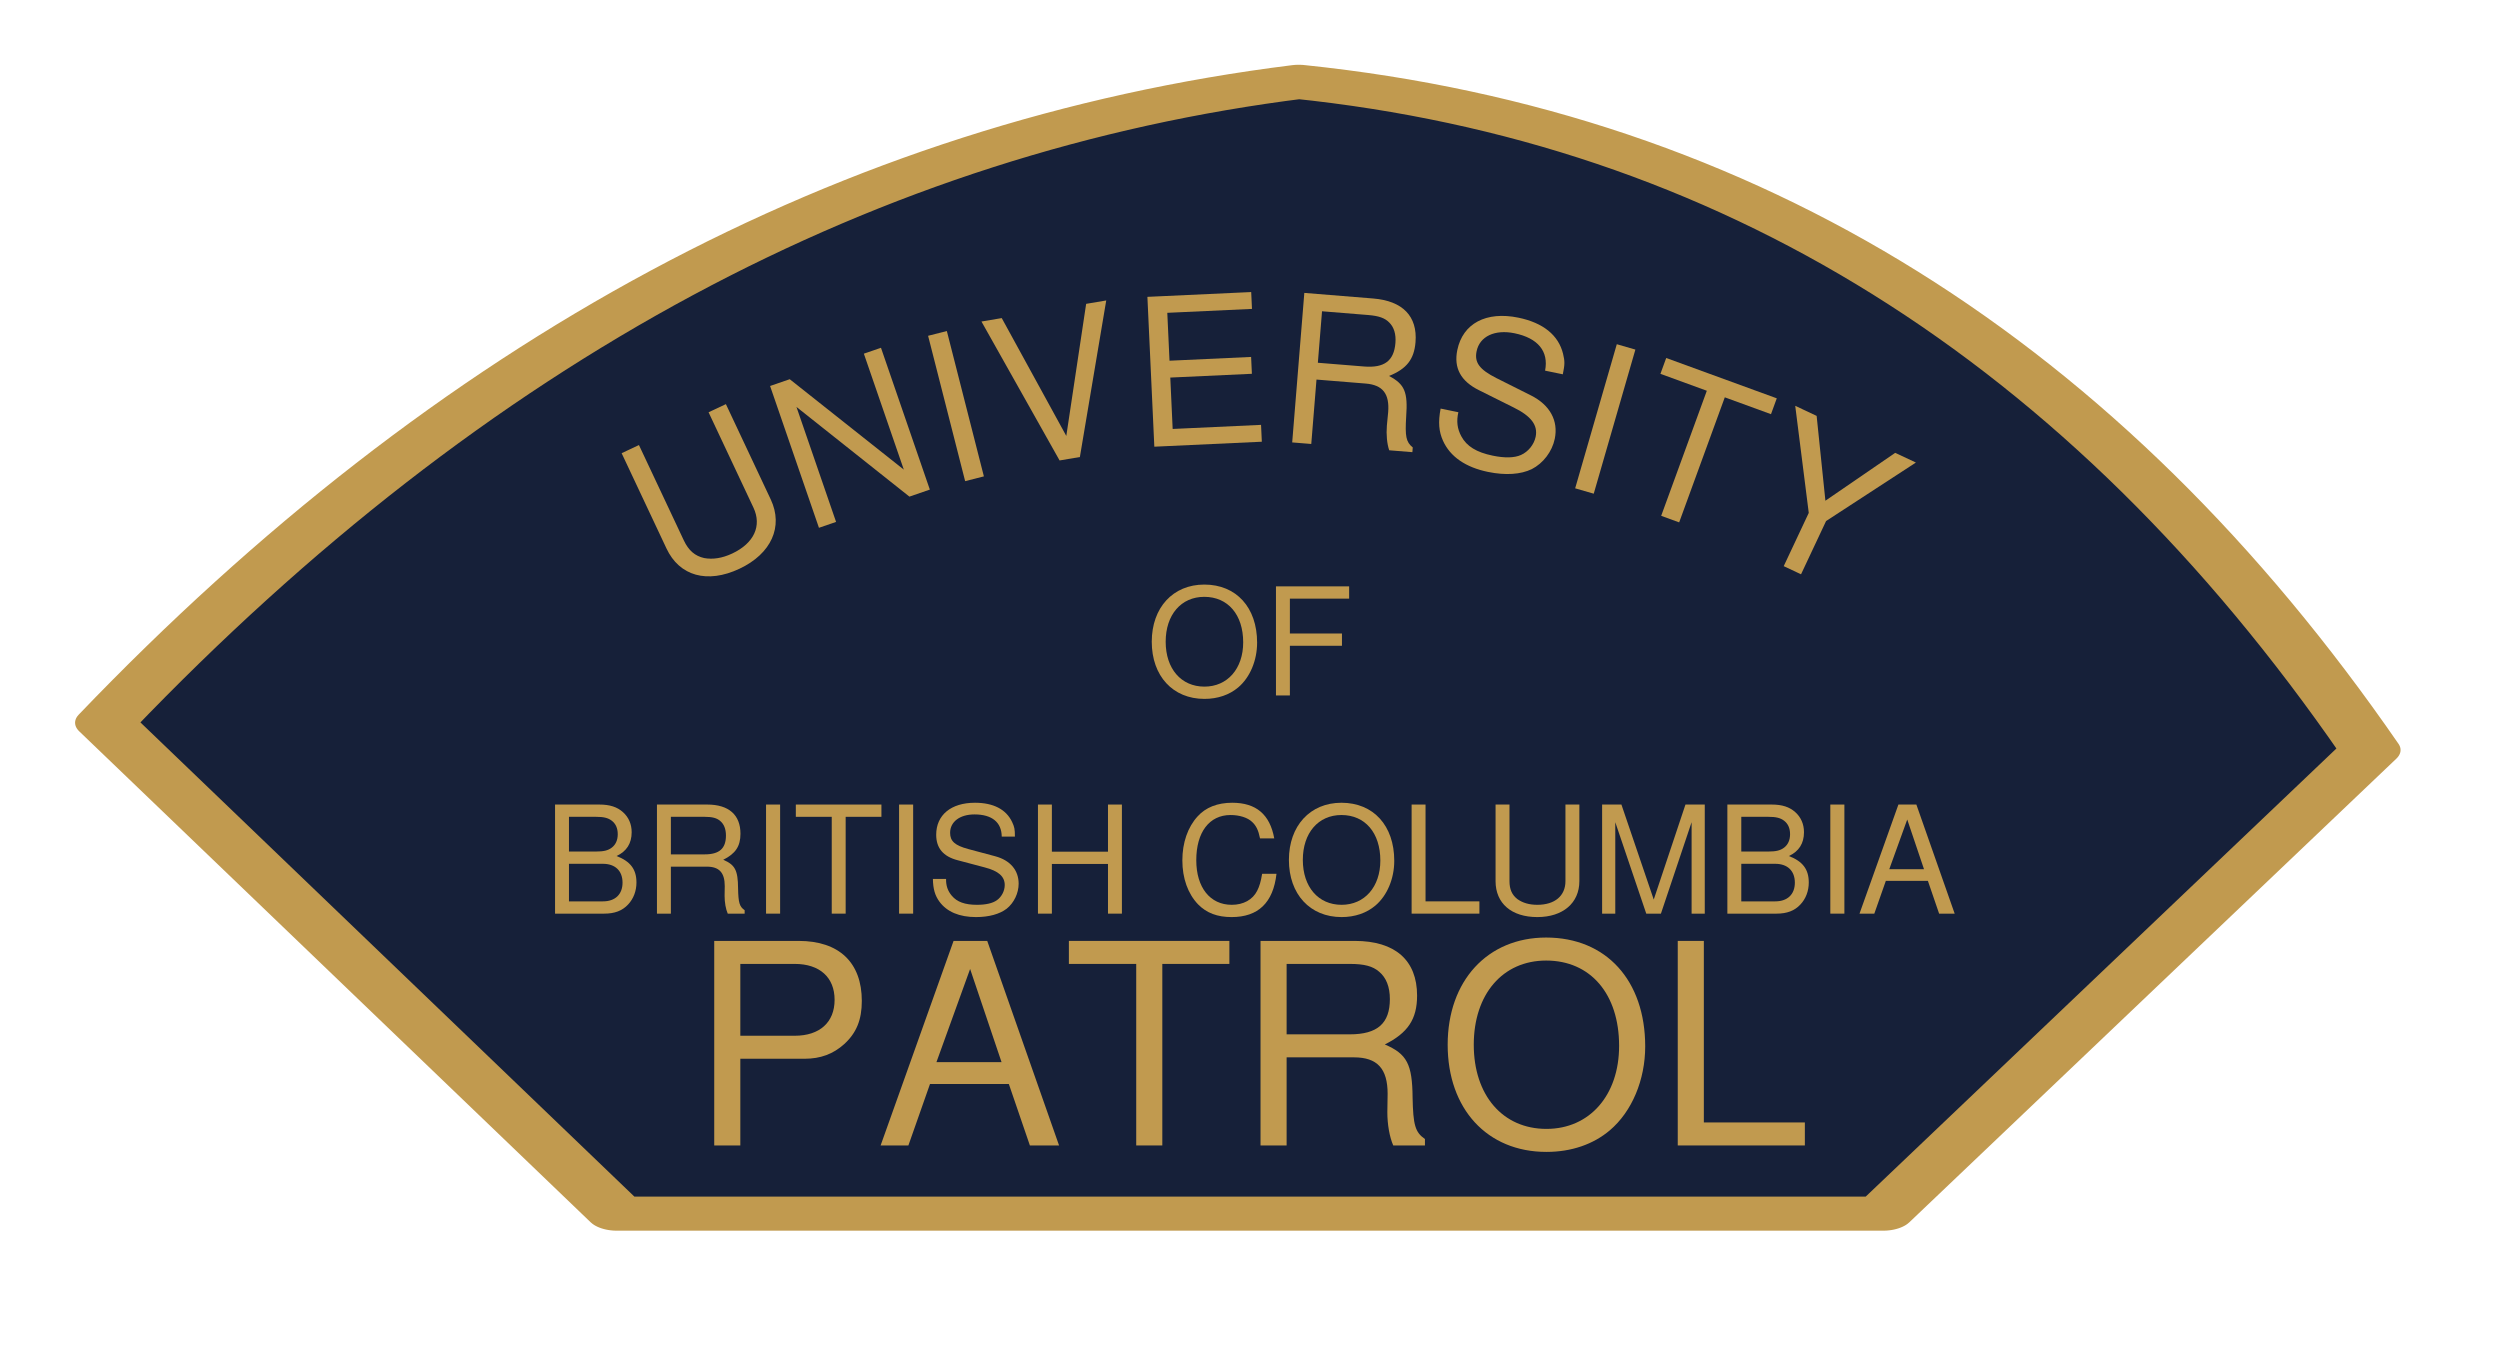
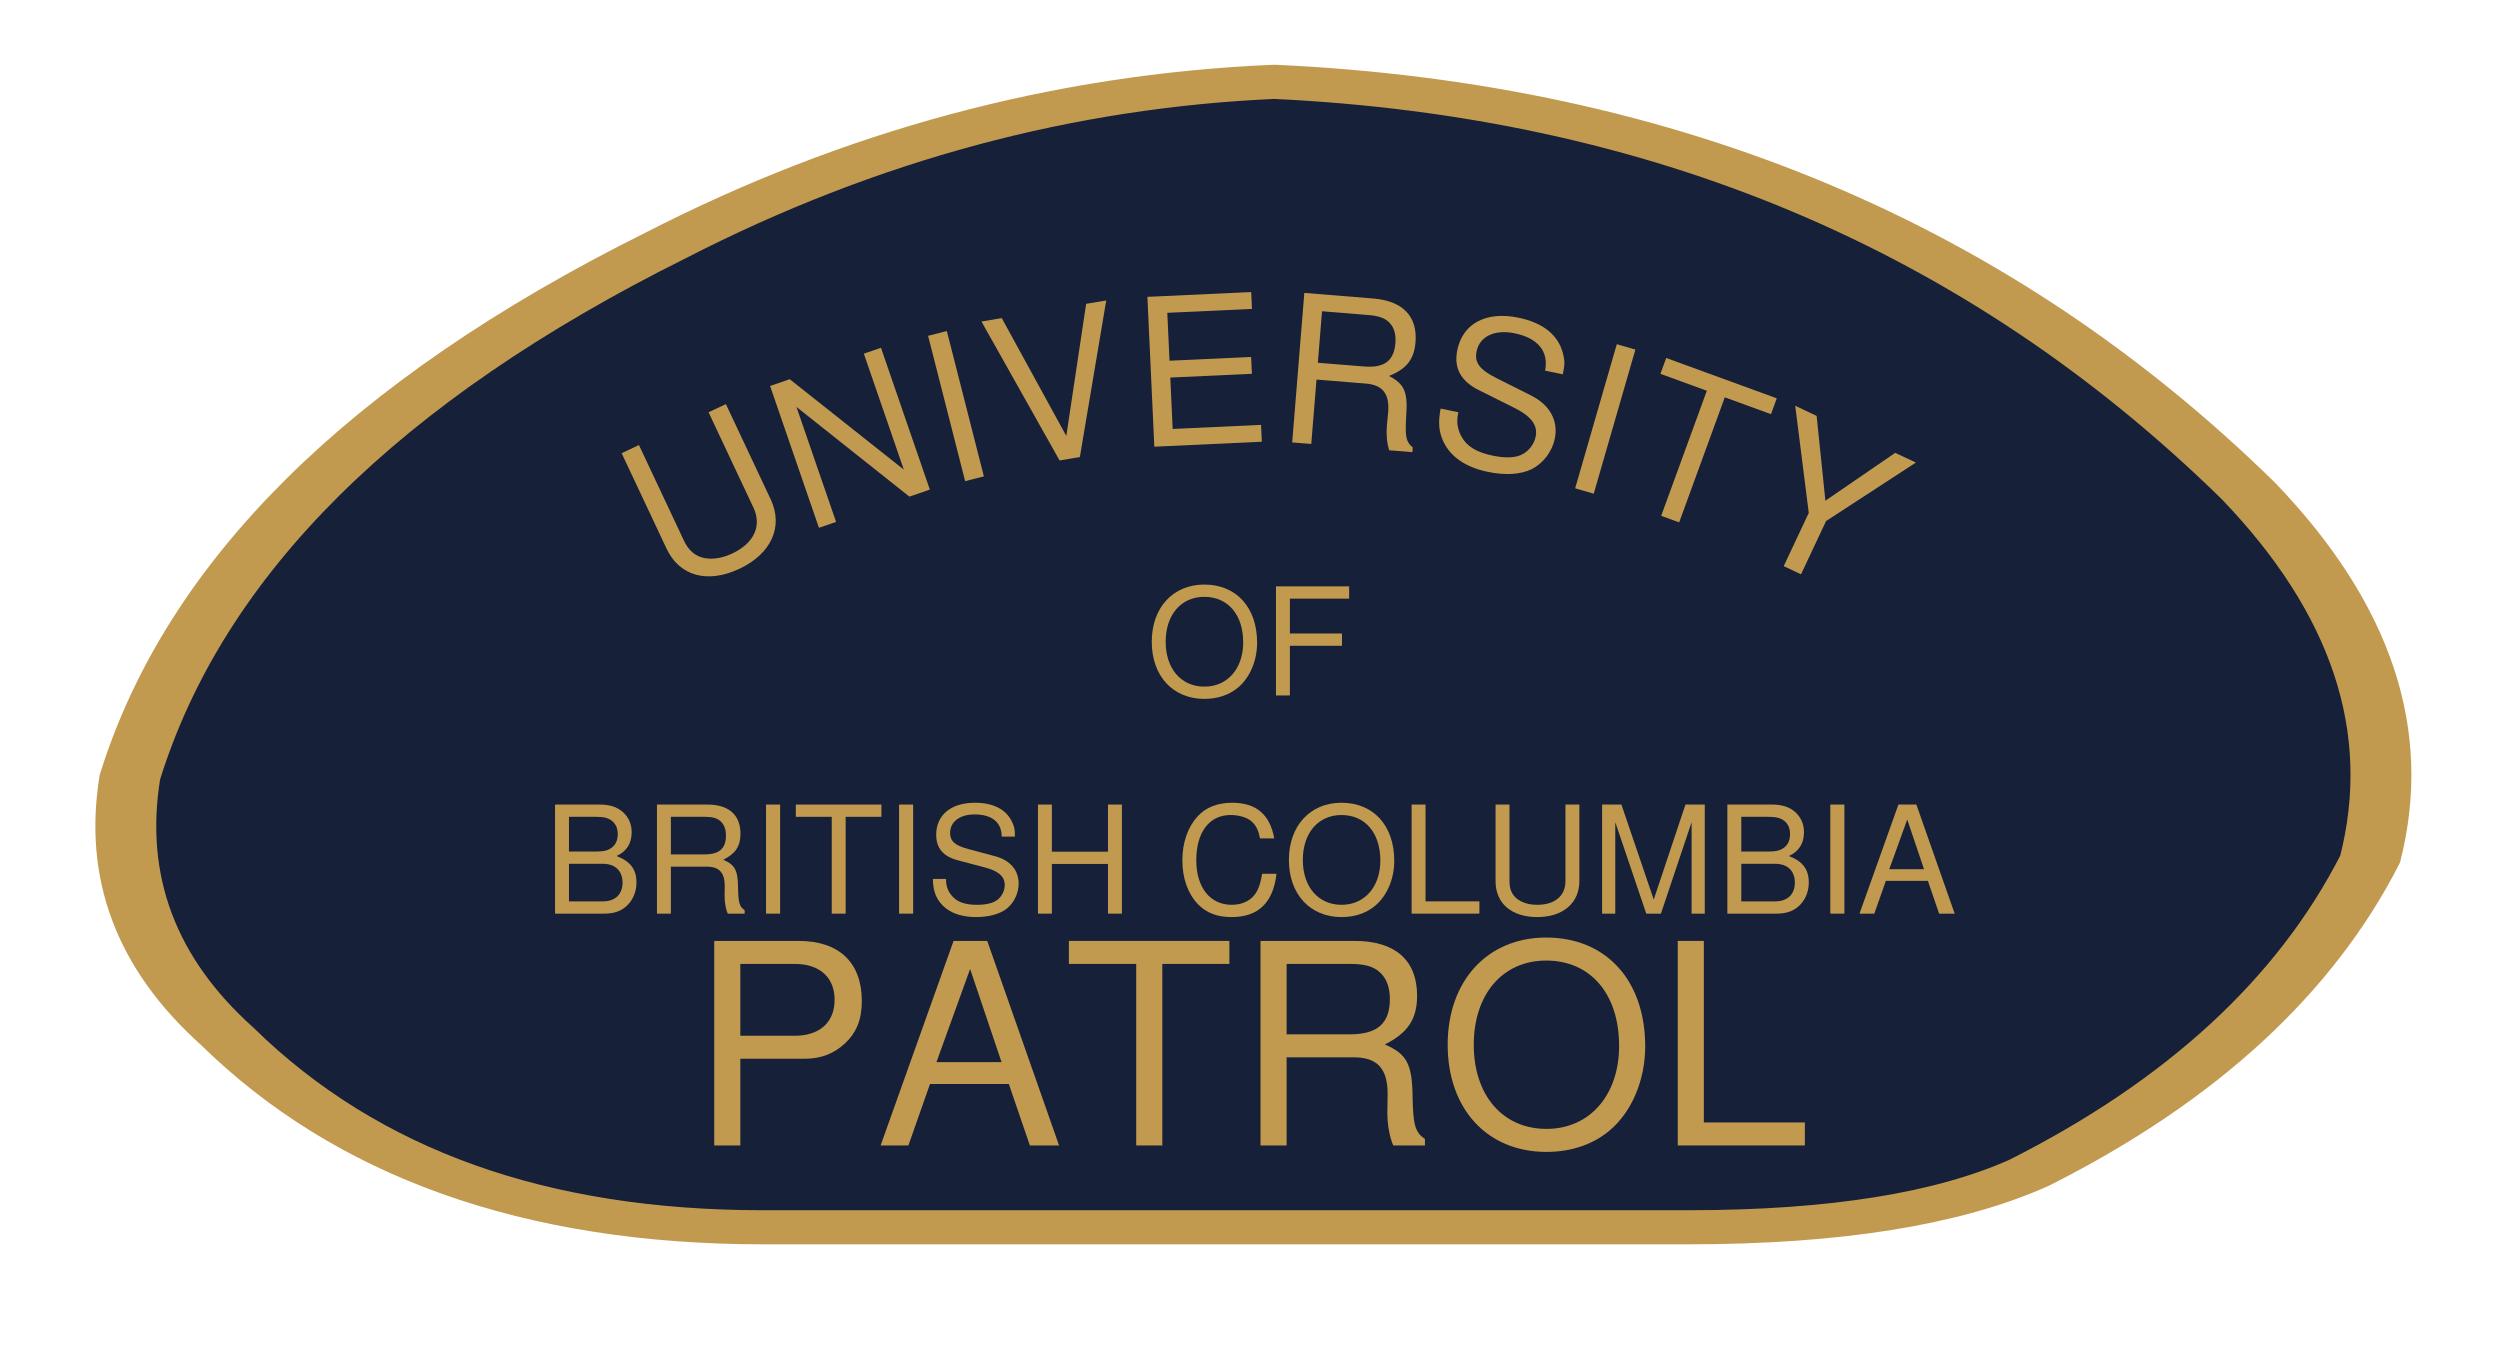
<svg xmlns="http://www.w3.org/2000/svg" viewBox="0 0 88 48" role="img">
  <g transform="translate(1.142857 0.0) scale(0.8571429)" data-master-id="ubc-patrol-arch-v1" data-master-geometry-hash="5571f502864247180b2ac0255a41842c50f3e1cca4dc24bdfc16c0a570d7c295">
    <g data-component="shared-base-border">
-       <path d="M3 53 Q25 12 52 6 Q79 11 96 55 L76 89 L24 89 Z" fill="#162039" stroke="#c19a4f" stroke-width="2.5" stroke-linejoin="round" stroke-linecap="round" transform="scale(1.0 0.56)" />
+       <path d="M4 57 Q8 34 26 18 Q38 7 51 6 Q75 8 91 36 Q98 49 96 63 Q92 77 82 86 Q77 90 68 90 H30 Q16 90 8 76 Q3 68 4 57 Z" fill="#162039" stroke="#c19a4f" stroke-width="2.5" stroke-linejoin="round" stroke-linecap="round" transform="scale(1.0 0.56)" />
    </g>
    <g data-caption="UNIVERSITY">
      <path d="M552 729V217C552 119 481 59 364 59C310 59 266 72 231 97C195 125 178 162 178 217V729H85V217C85 69 191 -23 364 -23C535 -23 645 71 645 217V729Z" fill="#c19a4f" transform="translate(28.9282 23.1916) rotate(-25.20238) scale(0.00844993 -0.00844993) translate(-361 0)" />
      <path d="M646 729H558V133L177 729H76V0H164V591L541 0H646Z" fill="#c19a4f" transform="translate(34.57521 20.89042) rotate(-19.01227) scale(0.00844993 -0.00844993) translate(-361 0)" />
      <path d="M194 729H100V0H194Z" fill="#c19a4f" transform="translate(38.6212 19.6779) rotate(-14.29936) scale(0.00844993 -0.00844993) translate(-139 0)" />
      <path d="M392 0 645 729H546L344 112L130 729H30L292 0Z" fill="#c19a4f" transform="translate(42.52603 18.8508) rotate(-9.58258) scale(0.00844993 -0.00844993) translate(-333.5 0)" />
      <path d="M183 332H580V414H183V647H595V729H90V0H613V82H183Z" fill="#c19a4f" transform="translate(48.12645 18.24906) rotate(-2.64689) scale(0.00844993 -0.00844993) translate(-333.5 0)" />
      <path d="M186 314H426C509 314 546 274 546 184L545 119C545 74 553 30 566 0H679V23C644 47 637 73 635 170C634 290 615 326 536 360C618 401 651 450 651 534C651 660 573 729 429 729H93V0H186ZM186 396V647H411C463 647 493 639 516 619C541 598 554 565 554 522C554 435 510 396 411 396Z" fill="#c19a4f" transform="translate(53.99008 18.35176) rotate(4.63562) scale(0.00844993 -0.00844993) translate(-361 0)" />
      <path d="M596 515C596 565 593 579 577 613C537 697 452 741 329 741C169 741 70 659 70 527C70 438 117 382 213 357L394 309C487 285 528 248 528 191C528 152 507 112 476 90C447 69 401 59 342 59C262 59 209 78 174 120C147 152 135 187 136 232H48C49 165 62 121 91 81C141 12 225 -23 336 -23C423 -23 494 -3 541 33C590 72 621 137 621 200C621 290 565 356 466 383L283 432C195 456 163 484 163 540C163 614 228 663 326 663C442 663 507 611 508 515Z" fill="#c19a4f" transform="translate(59.79528 19.18582) rotate(11.64519) scale(0.00844993 -0.00844993) translate(-333.5 0)" />
      <path d="M194 729H100V0H194Z" fill="#c19a4f" transform="translate(63.66989 20.14504) rotate(16.11725) scale(0.00844993 -0.00844993) translate(-139 0)" />
      <path d="M354 647H593V729H21V647H261V0H354Z" fill="#c19a4f" transform="translate(67.2392 21.31207) rotate(20.04717) scale(0.00844993 -0.00844993) translate(-305.5 0)" />
      <path d="M387 286 661 729H550L342 374L128 729H13L294 286V0H387Z" fill="#c19a4f" transform="translate(72.21998 23.39222) rotate(25.18499) scale(0.00844993 -0.00844993) translate(-333.5 0)" />
    </g>
    <g data-caption="OF">
      <path d="M389 741C180 741 38 587 38 359C38 130 179 -23 390 -23C479 -23 557 4 616 54C695 121 742 234 742 353C742 588 603 741 389 741ZM389 659C547 659 649 540 649 355C649 179 544 59 390 59C234 59 131 179 131 359C131 539 234 659 389 659Z" fill="#c19a4f" transform="translate(48.12258 28.56) rotate(0) scale(0.0061454 -0.0061454) translate(-389 0)" />
      <path d="M183 332H531V414H183V647H579V729H90V0H183Z" fill="#c19a4f" transform="translate(52.39056 28.56) rotate(0) scale(0.0061454 -0.0061454) translate(-305.5 0)" />
    </g>
    <g data-caption="BRITISH COLUMBIA">
      <path d="M79 0H408C477 0 528 19 567 61C603 99 623 151 623 208C623 296 583 349 490 385C557 416 591 469 591 544C591 598 571 644 533 678C494 713 445 729 375 729H79ZM172 415V647H352C404 647 433 640 458 621C484 601 498 571 498 531C498 491 484 461 458 441C433 422 404 415 352 415ZM172 82V333H399C481 333 530 286 530 207C530 129 481 82 399 82Z" fill="#c19a4f" transform="translate(23.02475 37.52) rotate(0) scale(0.0061454 -0.0061454) translate(-333.5 0)" />
      <path d="M186 314H426C509 314 546 274 546 184L545 119C545 74 553 30 566 0H679V23C644 47 637 73 635 170C634 290 615 326 536 360C618 401 651 450 651 534C651 660 573 729 429 729H93V0H186ZM186 396V647H411C463 647 493 639 516 619C541 598 554 565 554 522C554 435 510 396 411 396Z" fill="#c19a4f" transform="translate(27.29273 37.52) rotate(0) scale(0.0061454 -0.0061454) translate(-361 0)" />
      <path d="M194 729H100V0H194Z" fill="#c19a4f" transform="translate(30.36543 37.52) rotate(0) scale(0.0061454 -0.0061454) translate(-139 0)" />
      <path d="M354 647H593V729H21V647H261V0H354Z" fill="#c19a4f" transform="translate(33.09706 37.52) rotate(0) scale(0.0061454 -0.0061454) translate(-305.5 0)" />
      <path d="M194 729H100V0H194Z" fill="#c19a4f" transform="translate(35.8287 37.52) rotate(0) scale(0.0061454 -0.0061454) translate(-139 0)" />
      <path d="M596 515C596 565 593 579 577 613C537 697 452 741 329 741C169 741 70 659 70 527C70 438 117 382 213 357L394 309C487 285 528 248 528 191C528 152 507 112 476 90C447 69 401 59 342 59C262 59 209 78 174 120C147 152 135 187 136 232H48C49 165 62 121 91 81C141 12 225 -23 336 -23C423 -23 494 -3 541 33C590 72 621 137 621 200C621 290 565 356 466 383L283 432C195 456 163 484 163 540C163 614 228 663 326 663C442 663 507 611 508 515Z" fill="#c19a4f" transform="translate(38.7324 37.52) rotate(0) scale(0.0061454 -0.0061454) translate(-333.5 0)" />
      <path d="M551 332V0H644V729H551V414H176V729H83V0H176V332Z" fill="#c19a4f" transform="translate(43.00038 37.52) rotate(0) scale(0.0061454 -0.0061454) translate(-361 0)" />
      <path d="M662 503C633 663 541 741 381 741C283 741 204 710 150 650C84 578 48 474 48 356C48 236 85 133 153 62C210 4 282 -23 377 -23C555 -23 655 73 677 266H581C573 216 563 182 548 153C518 93 456 59 378 59C233 59 141 175 141 357C141 544 228 659 370 659C429 659 484 642 514 613C541 588 556 558 567 503Z" fill="#c19a4f" transform="translate(49.14579 37.52) rotate(0) scale(0.0061454 -0.0061454) translate(-361 0)" />
      <path d="M389 741C180 741 38 587 38 359C38 130 179 -23 390 -23C479 -23 557 4 616 54C695 121 742 234 742 353C742 588 603 741 389 741ZM389 659C547 659 649 540 649 355C649 179 544 59 390 59C234 59 131 179 131 359C131 539 234 659 389 659Z" fill="#c19a4f" transform="translate(53.75484 37.52) rotate(0) scale(0.0061454 -0.0061454) translate(-389 0)" />
      <path d="M173 729H80V0H533V82H173Z" fill="#c19a4f" transform="translate(57.85383 37.52) rotate(0) scale(0.0061454 -0.0061454) translate(-278 0)" />
      <path d="M552 729V217C552 119 481 59 364 59C310 59 266 72 231 97C195 125 178 162 178 217V729H85V217C85 69 191 -23 364 -23C535 -23 645 71 645 217V729Z" fill="#c19a4f" transform="translate(61.78074 37.52) rotate(0) scale(0.0061454 -0.0061454) translate(-361 0)" />
      <path d="M468 0 673 611V0H761V729H632L420 94L204 729H75V0H163V611L370 0Z" fill="#c19a4f" transform="translate(66.55879 37.52) rotate(0) scale(0.0061454 -0.0061454) translate(-416.5 0)" />
      <path d="M79 0H408C477 0 528 19 567 61C603 99 623 151 623 208C623 296 583 349 490 385C557 416 591 469 591 544C591 598 571 644 533 678C494 713 445 729 375 729H79ZM172 415V647H352C404 647 433 640 458 621C484 601 498 571 498 531C498 491 484 461 458 441C433 422 404 415 352 415ZM172 82V333H399C481 333 530 286 530 207C530 129 481 82 399 82Z" fill="#c19a4f" transform="translate(71.16785 37.52) rotate(0) scale(0.0061454 -0.0061454) translate(-333.5 0)" />
      <path d="M194 729H100V0H194Z" fill="#c19a4f" transform="translate(74.07155 37.52) rotate(0) scale(0.0061454 -0.0061454) translate(-139 0)" />
      <path d="M474 219 549 0H653L397 729H277L17 0H116L193 219ZM448 297H216L336 629Z" fill="#c19a4f" transform="translate(76.97525 37.52) rotate(0) scale(0.0061454 -0.0061454) translate(-333.5 0)" />
    </g>
    <g data-caption="PATROL">
      <path d="M184 309H413C470 309 515 326 554 361C598 401 617 448 617 515C617 652 536 729 392 729H91V0H184ZM184 391V647H378C467 647 520 599 520 519C520 439 467 391 378 391Z" fill="#c19a4f" transform="translate(30.79177 47.04) rotate(0) scale(0.01152263 -0.01152263) translate(-333.5 0)" />
      <path d="M474 219 549 0H653L397 729H277L17 0H116L193 219ZM448 297H216L336 629Z" fill="#c19a4f" transform="translate(38.47737 47.04) rotate(0) scale(0.01152263 -0.01152263) translate(-333.5 0)" />
      <path d="M354 647H593V729H21V647H261V0H354Z" fill="#c19a4f" transform="translate(45.84033 47.04) rotate(0) scale(0.01152263 -0.01152263) translate(-305.5 0)" />
      <path d="M186 314H426C509 314 546 274 546 184L545 119C545 74 553 30 566 0H679V23C644 47 637 73 635 170C634 290 615 326 536 360C618 401 651 450 651 534C651 660 573 729 429 729H93V0H186ZM186 396V647H411C463 647 493 639 516 619C541 598 554 565 554 522C554 435 510 396 411 396Z" fill="#c19a4f" transform="translate(53.52016 47.04) rotate(0) scale(0.01152263 -0.01152263) translate(-361 0)" />
      <path d="M389 741C180 741 38 587 38 359C38 130 179 -23 390 -23C479 -23 557 4 616 54C695 121 742 234 742 353C742 588 603 741 389 741ZM389 659C547 659 649 540 649 355C649 179 544 59 390 59C234 59 131 179 131 359C131 539 234 659 389 659Z" fill="#c19a4f" transform="translate(62.16214 47.04) rotate(0) scale(0.01152263 -0.01152263) translate(-389 0)" />
      <path d="M173 729H80V0H533V82H173Z" fill="#c19a4f" transform="translate(69.84774 47.04) rotate(0) scale(0.01152263 -0.01152263) translate(-278 0)" />
    </g>
  </g>
</svg>
